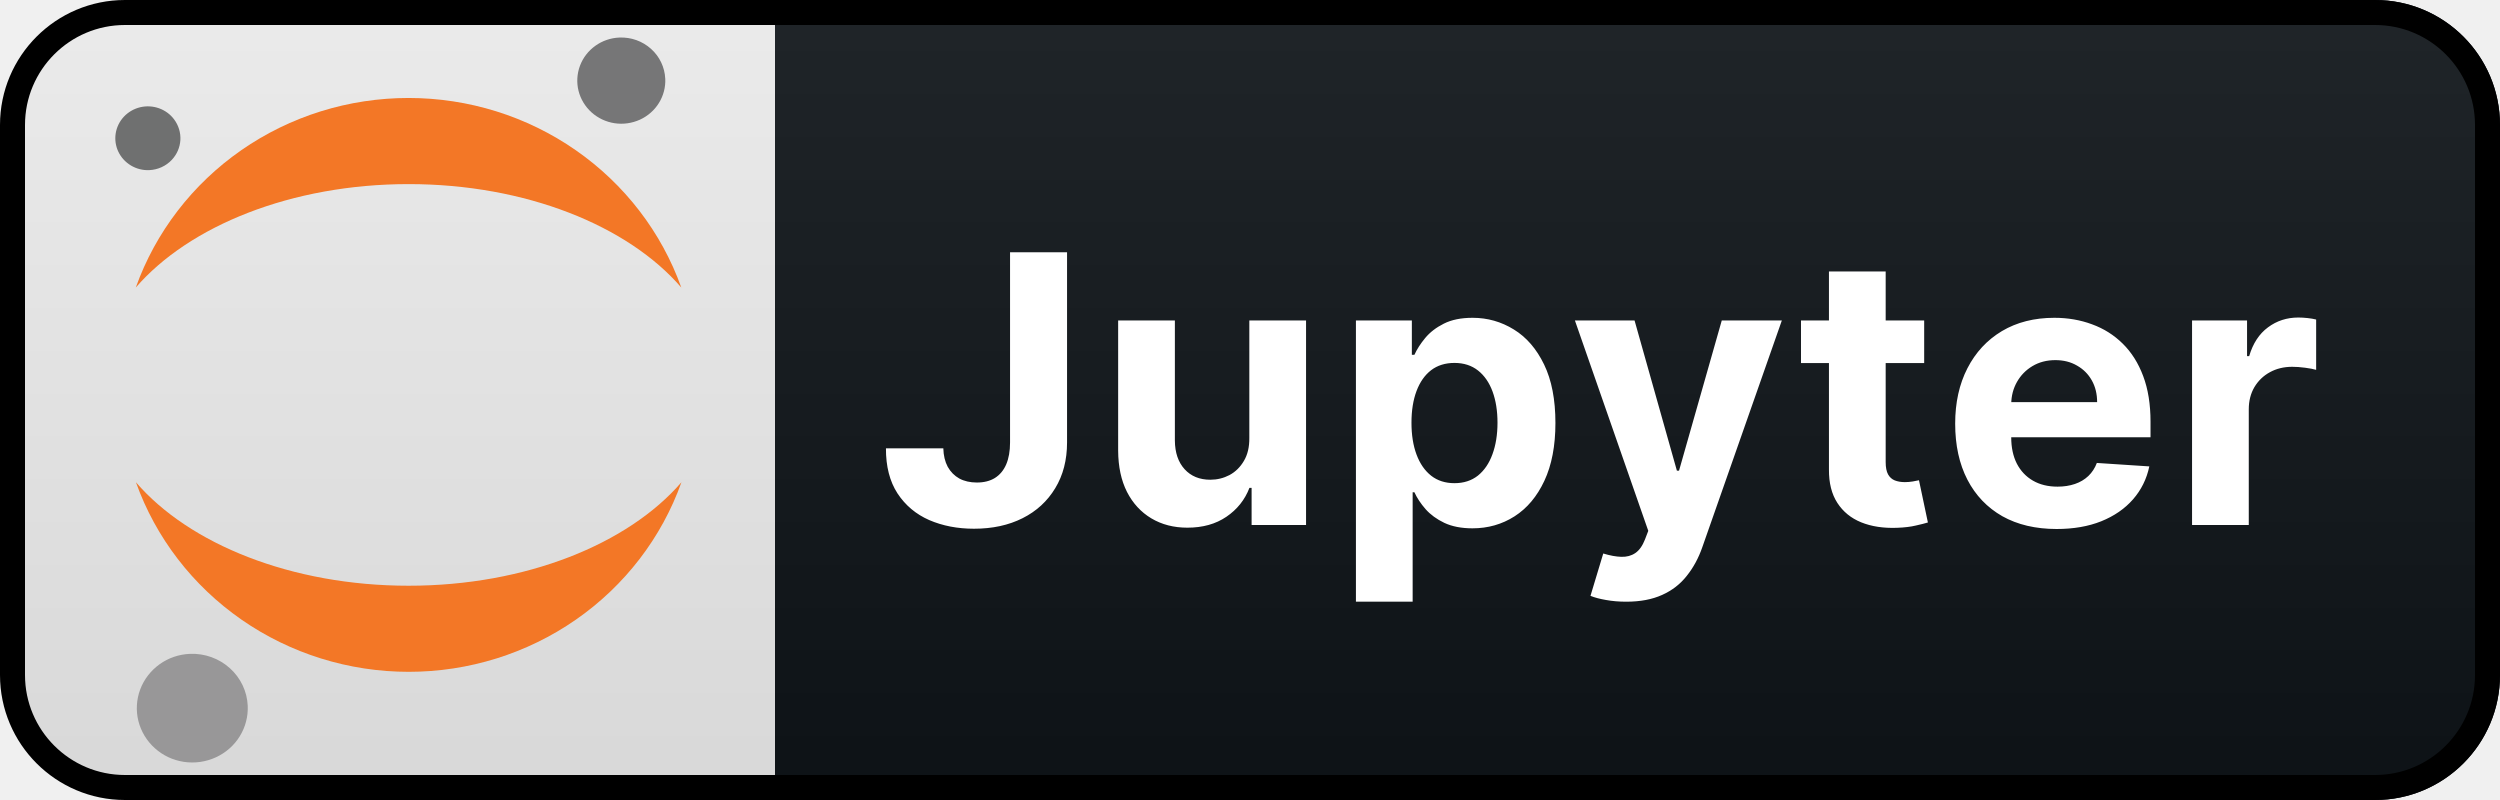
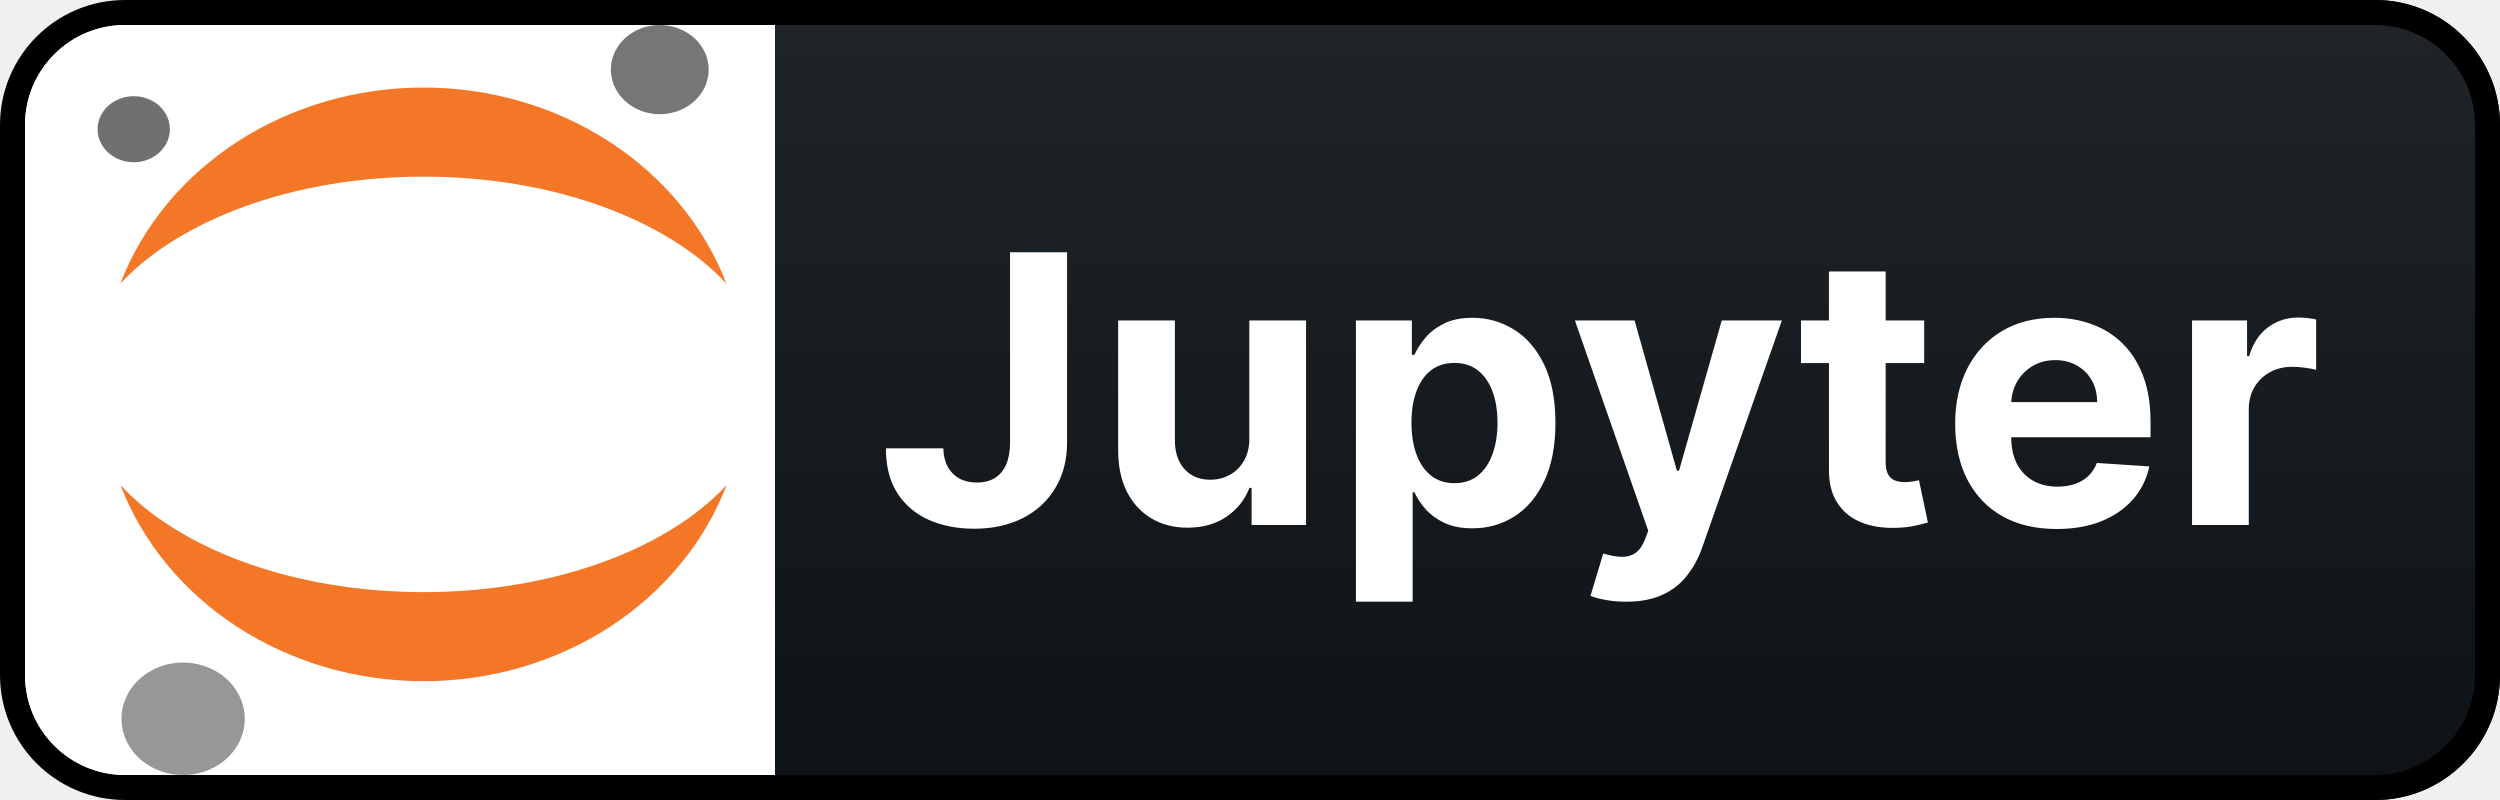
<svg xmlns="http://www.w3.org/2000/svg" width="100" height="32" viewBox="0 0 100 32" fill="none">
  <path d="M95 0H31V32H95C97.761 32 100 29.761 100 27V5C100 2.239 97.761 0 95 0Z" fill="#0F1418" />
  <path d="M5 0.5H95C97.485 0.5 99.5 2.515 99.5 5V27C99.5 29.485 97.485 31.5 95 31.5H5C2.515 31.5 0.5 29.485 0.5 27V5C0.5 2.515 2.515 0.5 5 0.5Z" fill="url(#paint0_linear_21_19)" stroke="black" />
  <path d="M40.402 10.091H42.682V17.697C42.682 18.401 42.524 19.011 42.208 19.53C41.895 20.048 41.46 20.448 40.903 20.728C40.345 21.009 39.697 21.149 38.959 21.149C38.301 21.149 37.705 21.034 37.169 20.803C36.636 20.569 36.214 20.213 35.901 19.738C35.589 19.258 35.434 18.656 35.438 17.932H37.733C37.74 18.22 37.799 18.466 37.909 18.672C38.023 18.875 38.177 19.031 38.373 19.141C38.571 19.247 38.806 19.301 39.076 19.301C39.36 19.301 39.599 19.24 39.795 19.12C39.994 18.995 40.145 18.814 40.248 18.576C40.35 18.338 40.402 18.046 40.402 17.697V10.091ZM49.973 17.516V12.818H52.242V21H50.064V19.514H49.978C49.794 19.993 49.486 20.379 49.057 20.67C48.631 20.961 48.11 21.107 47.496 21.107C46.949 21.107 46.468 20.982 46.053 20.734C45.637 20.485 45.312 20.132 45.078 19.674C44.847 19.216 44.73 18.667 44.726 18.028V12.818H46.995V17.623C46.999 18.106 47.129 18.488 47.384 18.768C47.64 19.049 47.983 19.189 48.412 19.189C48.686 19.189 48.941 19.127 49.179 19.003C49.417 18.875 49.609 18.686 49.755 18.438C49.904 18.189 49.977 17.882 49.973 17.516ZM54.237 24.068V12.818H56.474V14.193H56.576C56.675 13.972 56.819 13.749 57.007 13.521C57.199 13.29 57.447 13.099 57.753 12.946C58.062 12.79 58.445 12.712 58.904 12.712C59.5 12.712 60.05 12.868 60.555 13.18C61.059 13.489 61.462 13.956 61.764 14.581C62.066 15.203 62.217 15.982 62.217 16.92C62.217 17.832 62.069 18.603 61.775 19.232C61.483 19.857 61.086 20.331 60.581 20.654C60.081 20.973 59.52 21.133 58.898 21.133C58.458 21.133 58.083 21.06 57.774 20.915C57.469 20.769 57.218 20.586 57.023 20.366C56.828 20.142 56.679 19.917 56.576 19.69H56.506V24.068H54.237ZM56.459 16.909C56.459 17.396 56.526 17.82 56.661 18.182C56.796 18.544 56.991 18.827 57.247 19.029C57.502 19.228 57.813 19.327 58.179 19.327C58.548 19.327 58.861 19.226 59.117 19.024C59.372 18.818 59.566 18.534 59.697 18.172C59.832 17.806 59.9 17.385 59.9 16.909C59.9 16.437 59.834 16.021 59.703 15.663C59.571 15.304 59.377 15.023 59.122 14.821C58.866 14.619 58.552 14.517 58.179 14.517C57.81 14.517 57.497 14.615 57.242 14.81C56.989 15.006 56.796 15.283 56.661 15.641C56.526 16 56.459 16.423 56.459 16.909ZM65.047 24.068C64.759 24.068 64.489 24.045 64.237 23.999C63.989 23.956 63.782 23.901 63.619 23.834L64.13 22.14C64.397 22.222 64.636 22.266 64.85 22.273C65.066 22.28 65.253 22.23 65.409 22.124C65.569 22.017 65.698 21.836 65.798 21.581L65.931 21.234L62.996 12.818H65.382L67.076 18.827H67.161L68.871 12.818H71.274L68.094 21.884C67.941 22.325 67.733 22.708 67.47 23.035C67.211 23.365 66.883 23.619 66.485 23.797C66.087 23.978 65.608 24.068 65.047 24.068ZM76.967 12.818V14.523H72.04V12.818H76.967ZM73.158 10.858H75.427V18.486C75.427 18.695 75.459 18.859 75.523 18.976C75.587 19.09 75.676 19.169 75.79 19.216C75.907 19.262 76.042 19.285 76.194 19.285C76.301 19.285 76.407 19.276 76.514 19.258C76.621 19.237 76.702 19.221 76.759 19.21L77.116 20.899C77.002 20.934 76.843 20.975 76.636 21.021C76.43 21.071 76.18 21.101 75.885 21.112C75.339 21.133 74.859 21.06 74.447 20.893C74.039 20.727 73.721 20.467 73.494 20.116C73.266 19.764 73.155 19.32 73.158 18.784V10.858ZM82.266 21.16C81.424 21.16 80.7 20.989 80.092 20.648C79.489 20.304 79.023 19.817 78.697 19.189C78.37 18.557 78.207 17.809 78.207 16.946C78.207 16.105 78.37 15.366 78.697 14.73C79.023 14.095 79.483 13.599 80.076 13.244C80.673 12.889 81.373 12.712 82.175 12.712C82.715 12.712 83.217 12.799 83.683 12.973C84.151 13.143 84.56 13.401 84.908 13.745C85.259 14.089 85.533 14.523 85.728 15.045C85.923 15.563 86.021 16.171 86.021 16.866V17.49H79.112V16.084H83.885C83.885 15.757 83.814 15.467 83.672 15.215C83.53 14.963 83.333 14.766 83.081 14.624C82.832 14.478 82.543 14.405 82.213 14.405C81.868 14.405 81.563 14.485 81.296 14.645C81.034 14.802 80.828 15.013 80.678 15.279C80.529 15.542 80.453 15.835 80.449 16.158V17.495C80.449 17.9 80.524 18.25 80.673 18.544C80.826 18.839 81.041 19.066 81.318 19.226C81.595 19.386 81.923 19.466 82.303 19.466C82.555 19.466 82.786 19.43 82.996 19.359C83.205 19.288 83.384 19.182 83.534 19.04C83.683 18.898 83.796 18.724 83.874 18.518L85.973 18.656C85.867 19.16 85.648 19.601 85.318 19.977C84.991 20.35 84.569 20.641 84.05 20.851C83.535 21.057 82.94 21.16 82.266 21.16ZM87.682 21V12.818H89.882V14.246H89.967C90.116 13.738 90.367 13.354 90.718 13.095C91.07 12.832 91.475 12.701 91.933 12.701C92.046 12.701 92.169 12.708 92.3 12.722C92.431 12.736 92.547 12.756 92.646 12.781V14.794C92.54 14.762 92.392 14.734 92.204 14.709C92.016 14.684 91.844 14.672 91.688 14.672C91.354 14.672 91.055 14.745 90.793 14.89C90.533 15.032 90.328 15.231 90.175 15.487C90.026 15.742 89.951 16.037 89.951 16.371V21H87.682Z" fill="white" />
-   <g clip-path="url(#clip0_21_19)">
-     <path d="M26.611 3.149C26.626 3.491 26.537 3.828 26.357 4.119C26.177 4.411 25.911 4.644 25.595 4.788C25.279 4.931 24.927 4.981 24.583 4.929C24.238 4.876 23.918 4.725 23.662 4.495C23.405 4.263 23.224 3.963 23.141 3.633C23.059 3.302 23.079 2.954 23.198 2.633C23.317 2.313 23.531 2.035 23.812 1.833C24.092 1.631 24.428 1.516 24.777 1.502C25.242 1.482 25.698 1.645 26.041 1.954C26.386 2.263 26.59 2.693 26.61 3.149L26.611 3.149Z" fill="#767677" />
-     <path d="M16.345 23.429C11.657 23.429 7.563 21.76 5.437 19.29C6.228 21.506 7.704 23.426 9.659 24.785C11.615 26.144 13.952 26.873 16.348 26.873C18.745 26.873 21.082 26.144 23.037 24.785C24.992 23.427 26.467 21.506 27.258 19.29C25.127 21.76 21.034 23.429 16.345 23.429Z" fill="#F37726" />
-     <path d="M16.344 7.364C21.032 7.364 25.127 9.033 27.252 11.502C26.461 9.287 24.985 7.367 23.03 6.008C21.074 4.648 18.738 3.919 16.342 3.919C13.946 3.919 11.608 4.648 9.653 6.007C7.699 7.365 6.222 9.286 5.431 11.502C7.561 9.038 11.656 7.364 16.344 7.364Z" fill="#F37726" />
-     <path d="M9.909 28.231C9.928 28.66 9.817 29.086 9.589 29.454C9.361 29.822 9.027 30.115 8.628 30.296C8.23 30.477 7.792 30.54 7.352 30.474C6.912 30.408 6.514 30.217 6.191 29.926C5.868 29.635 5.64 29.257 5.535 28.839C5.432 28.421 5.457 27.983 5.608 27.579C5.759 27.175 6.029 26.825 6.385 26.569C6.74 26.314 7.163 26.172 7.601 26.154C8.188 26.131 8.76 26.336 9.193 26.726C9.627 27.116 9.884 27.657 9.909 28.231V28.231Z" fill="#989798" />
-     <path d="M5.971 6.805C5.715 6.817 5.459 6.752 5.239 6.621C5.018 6.489 4.843 6.297 4.734 6.069C4.625 5.841 4.589 5.585 4.628 5.335C4.668 5.086 4.782 4.853 4.956 4.667C5.131 4.481 5.358 4.35 5.607 4.29C5.857 4.23 6.121 4.245 6.363 4.332C6.605 4.419 6.815 4.573 6.966 4.778C7.144 5.017 7.232 5.308 7.215 5.602C7.198 5.896 7.077 6.175 6.873 6.393C6.64 6.643 6.315 6.79 5.971 6.805H5.971Z" fill="#6F7070" />
-   </g>
+   <path d="M1 5C1 2.791 2.791 1 5 1H31V31H5C2.791 31 1 29.209 1 27V5Z" fill="white" />
+   <path d="M28.345 2.706C28.362 3.059 28.264 3.408 28.063 3.71C27.863 4.011 27.568 4.252 27.217 4.401C26.866 4.55 26.474 4.601 26.092 4.547C25.709 4.492 25.353 4.336 25.069 4.098C24.783 3.859 24.582 3.548 24.491 3.206C24.399 2.864 24.421 2.504 24.553 2.172C24.686 1.841 24.923 1.553 25.236 1.344C25.547 1.136 25.92 1.017 26.307 1.002C26.825 0.982 27.331 1.15 27.713 1.47C28.095 1.789 28.322 2.234 28.345 2.706L28.345 2.706Z" fill="#767677" />
+   <path d="M16.939 23.685C11.73 23.685 7.181 21.959 4.819 19.404C5.698 21.696 7.338 23.682 9.51 25.088C11.683 26.494 14.279 27.248 16.942 27.248C19.605 27.248 22.202 26.494 24.374 25.088C26.546 23.683 28.185 21.696 29.064 19.404C26.697 21.959 22.148 23.685 16.939 23.685Z" fill="#F37726" />
+   <path d="M16.938 7.066C22.147 7.066 26.696 8.793 29.058 11.347C28.178 9.055 26.539 7.069 24.366 5.663C22.194 4.257 19.598 3.502 16.936 3.502C14.273 3.502 11.675 4.257 9.504 5.662C7.332 7.068 5.691 9.054 4.812 11.347C7.179 8.798 11.729 7.066 16.938 7.066Z" fill="#F37726" />
+   <path d="M9.788 28.652C9.809 29.097 9.686 29.537 9.432 29.918C9.179 30.299 8.808 30.602 8.365 30.789C7.922 30.977 7.436 31.041 6.947 30.973C6.458 30.904 6.015 30.708 5.656 30.407C5.297 30.105 5.044 29.715 4.928 29.282C4.813 28.849 4.842 28.396 5.009 27.978C5.177 27.56 5.477 27.198 5.872 26.934C6.267 26.67 6.737 26.522 7.224 26.504C7.876 26.48 8.511 26.693 8.993 27.095C9.474 27.5 9.76 28.059 9.788 28.653V28.652Z" fill="#989798" />
+   <path d="M5.413 6.488C5.127 6.5 4.843 6.433 4.599 6.297C4.354 6.161 4.159 5.962 4.038 5.726C3.917 5.491 3.877 5.225 3.92 4.967C3.964 4.709 4.091 4.468 4.285 4.276C4.478 4.084 4.731 3.948 5.008 3.886C5.285 3.824 5.579 3.839 5.847 3.929C6.116 4.019 6.35 4.179 6.518 4.391C6.715 4.638 6.813 4.939 6.794 5.243C6.775 5.547 6.641 5.836 6.414 6.062C6.155 6.32 5.794 6.472 5.412 6.488H5.413Z" fill="#6F7070" />
  <defs>
    <linearGradient id="paint0_linear_21_19" x1="0" y1="0" x2="0" y2="32" gradientUnits="userSpaceOnUse">
      <stop stop-color="#BBBBBB" stop-opacity="0.1" />
      <stop offset="1" stop-opacity="0.1" />
    </linearGradient>
-     <clipPath id="clip0_21_19">
-       <rect width="27" height="29" fill="white" transform="translate(2 1.5)" />
-     </clipPath>
  </defs>
</svg>
